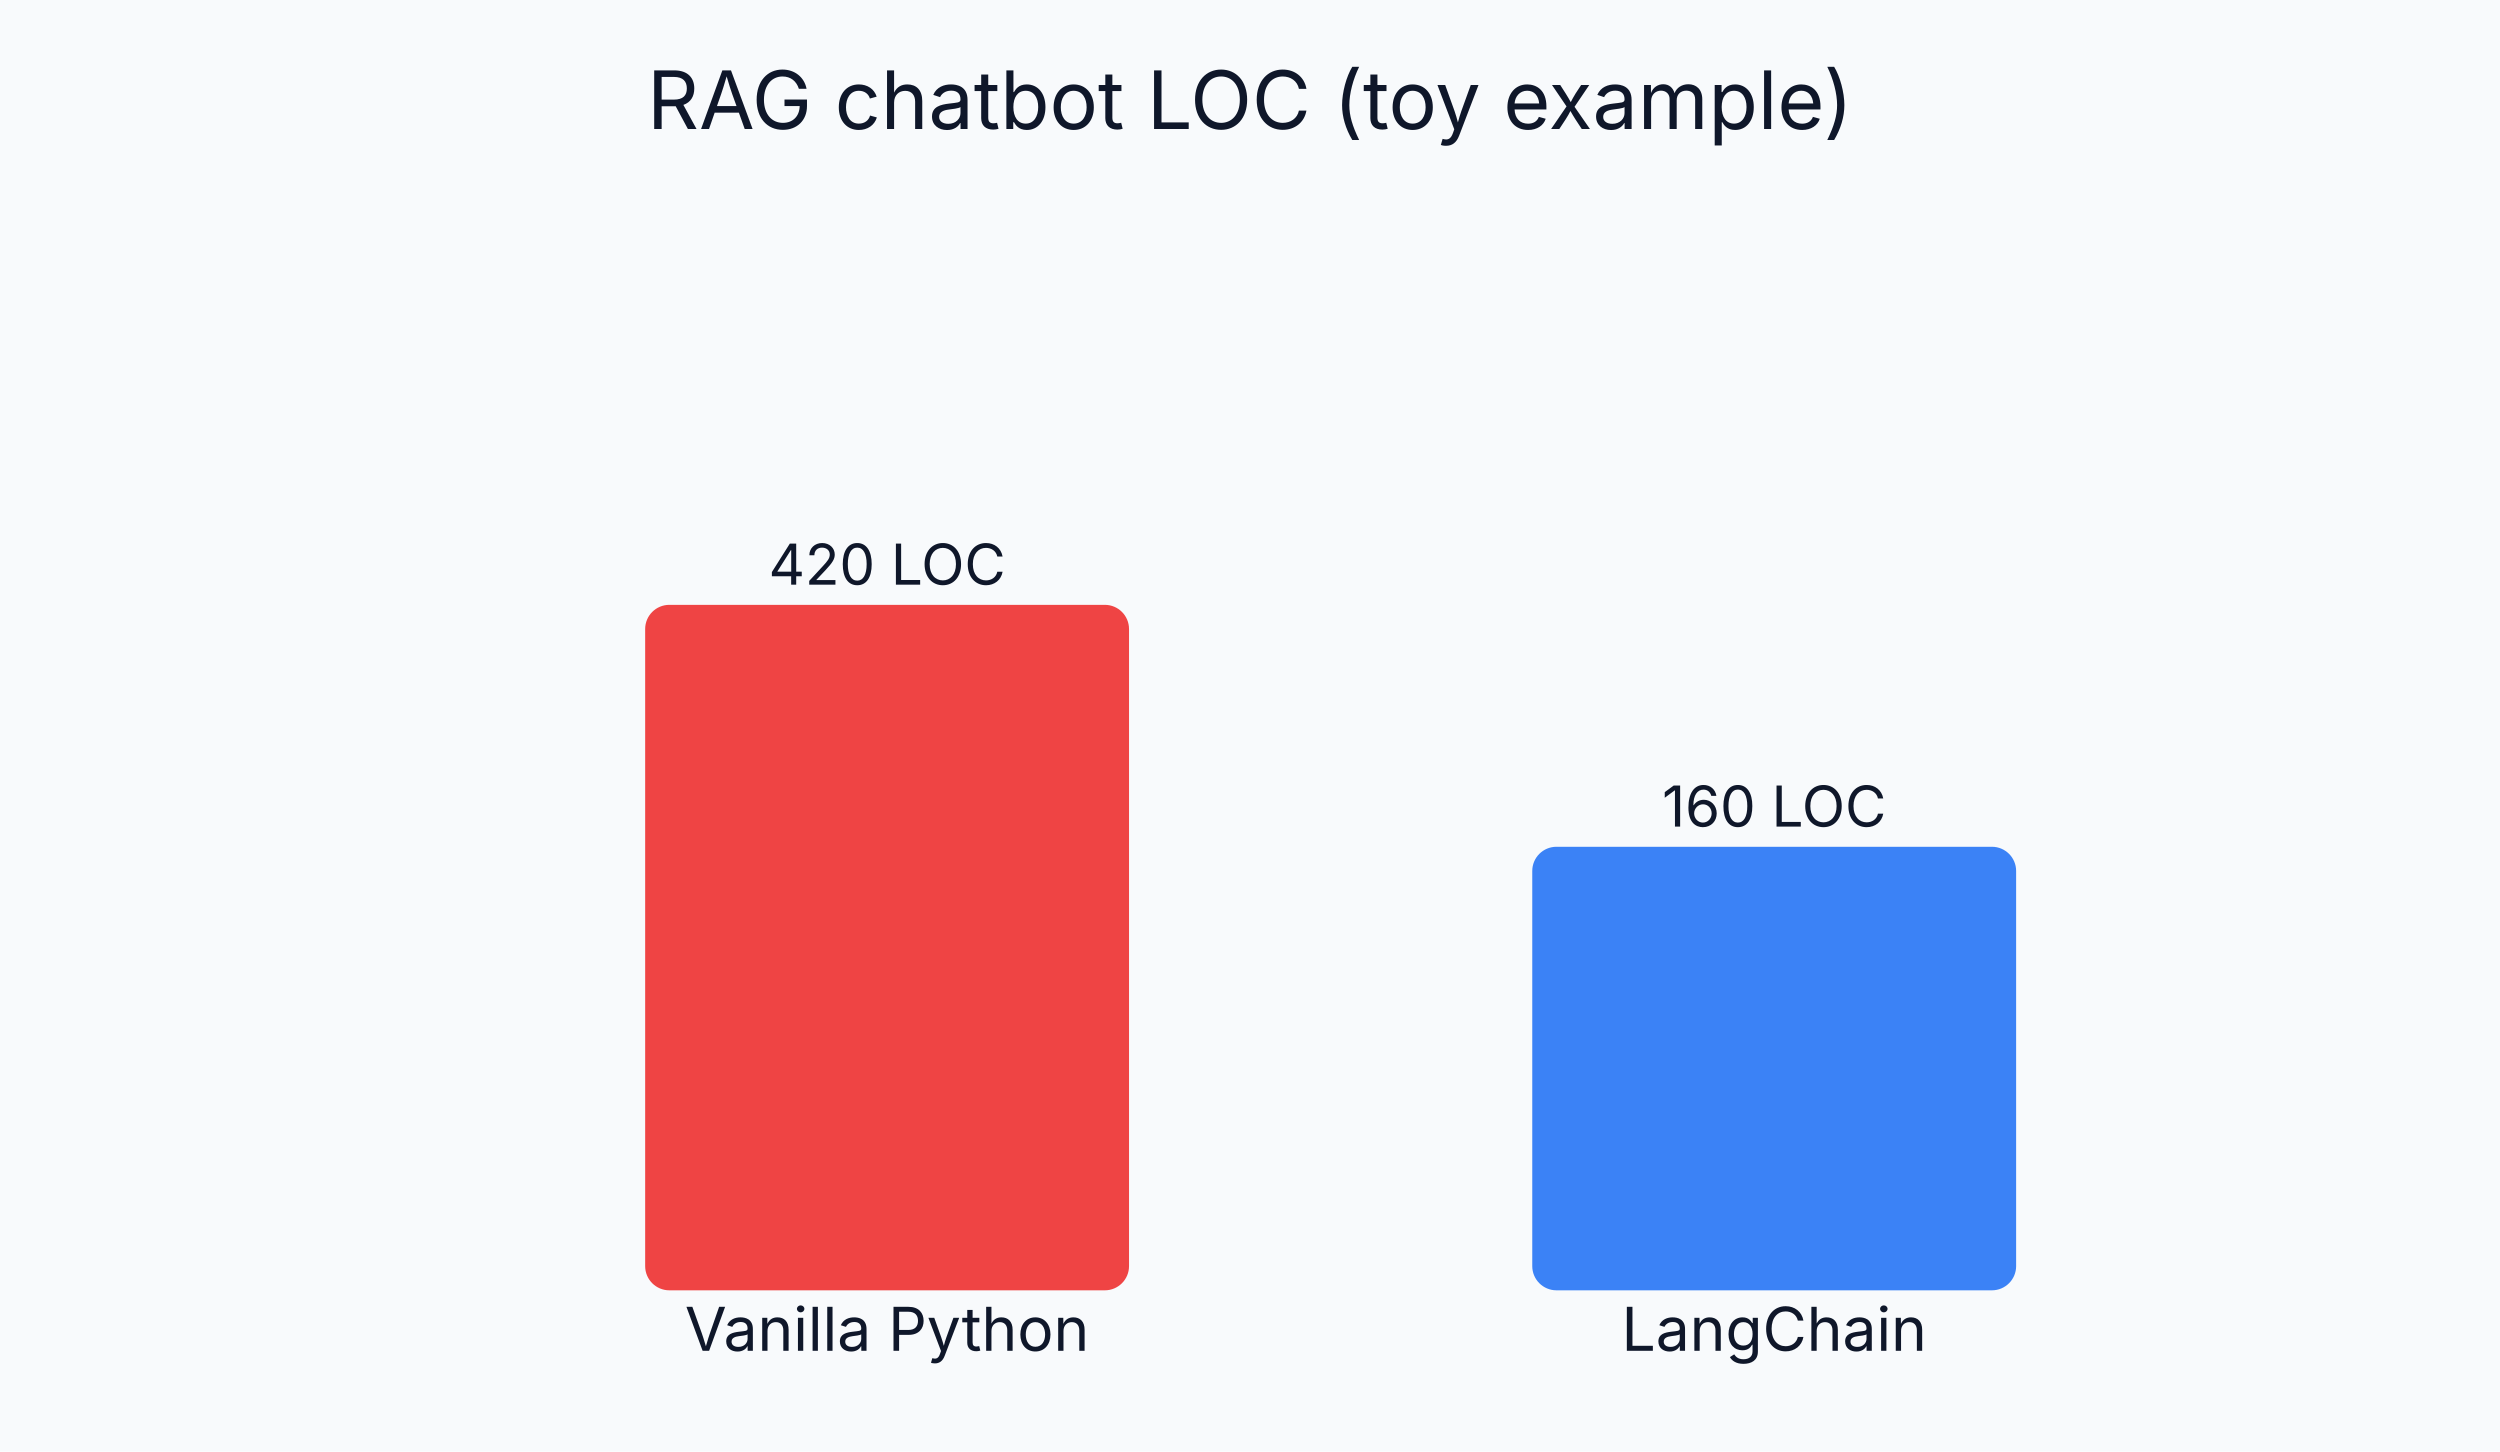
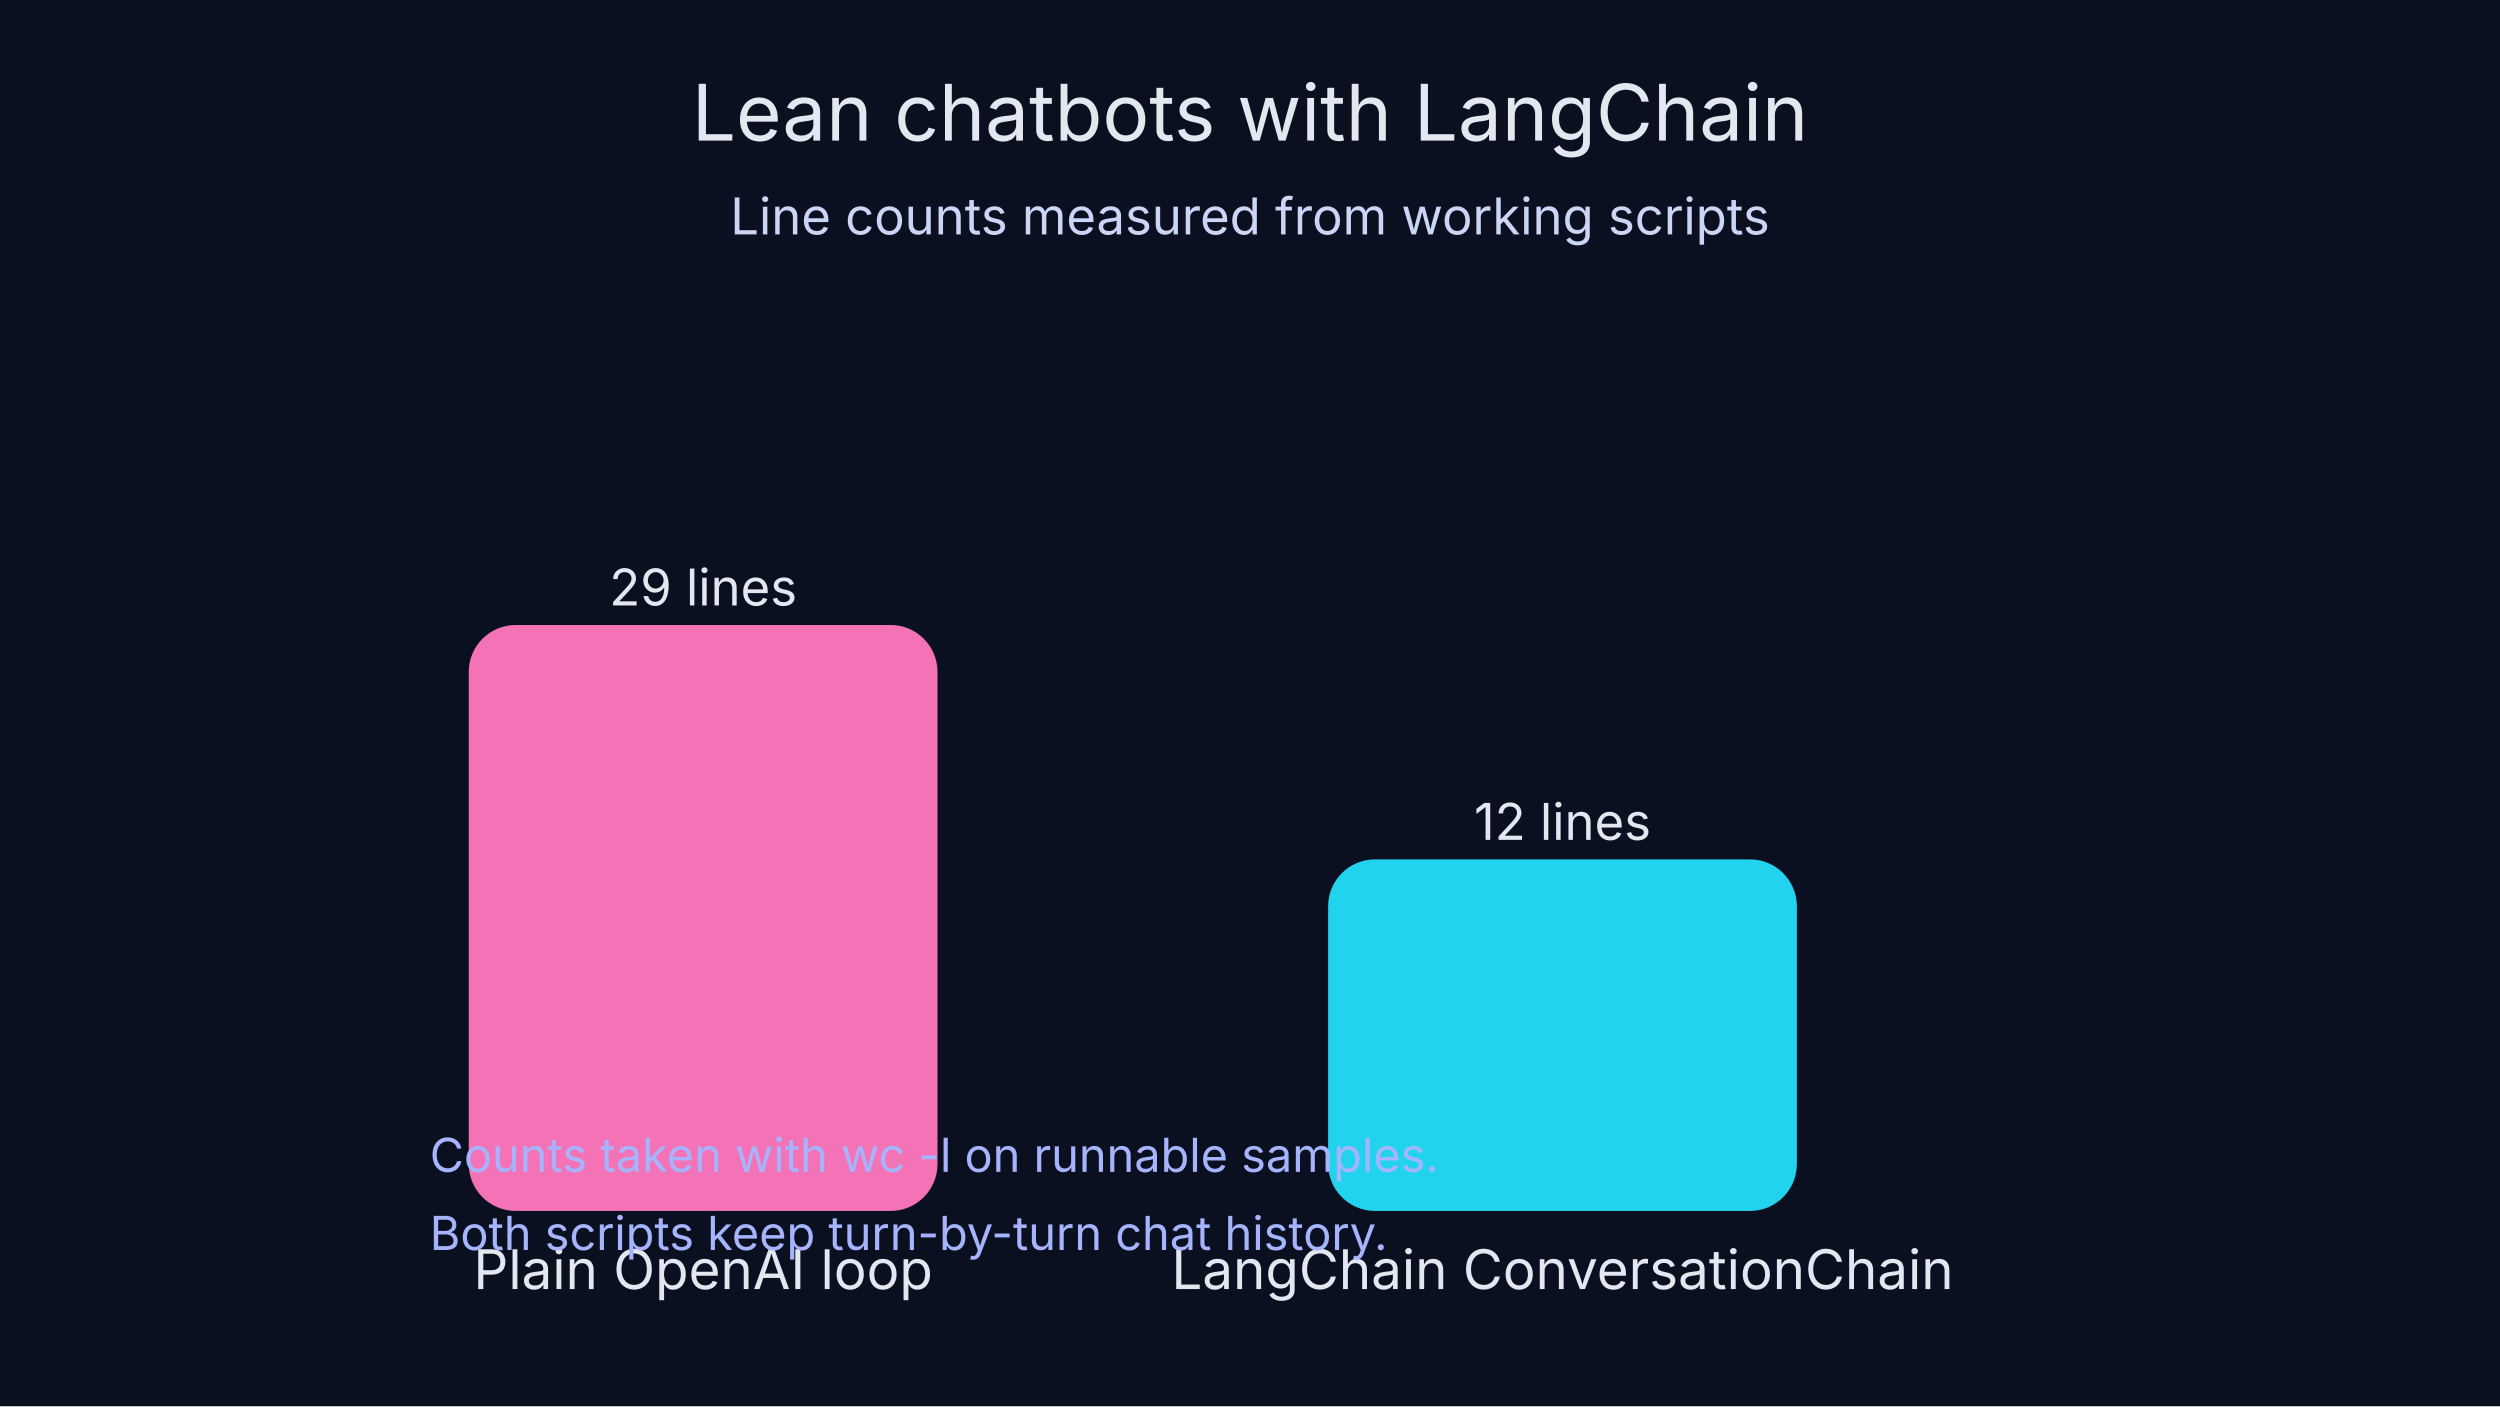
- <svg xmlns="http://www.w3.org/2000/svg" width="620" height="360" aria-labelledby="title desc" role="img">
-   <rect width="620" height="360" fill="#f8fafc" />
-   <text x="310" y="32" text-anchor="middle" font-family="Inter,Arial" font-size="20" fill="#0f172a">RAG chatbot LOC (toy example)</text>
-   <g transform="translate(120,70)" font-family="Inter,Arial">
-     <rect x="40" y="80" width="120" height="170" fill="#ef4444" rx="6" />
-     <text x="100" y="265" text-anchor="middle" font-size="15" fill="#0f172a">Vanilla Python</text>
-     <text x="100" y="75" text-anchor="middle" font-size="14" fill="#0f172a">420 LOC</text>
-     <rect x="260" y="140" width="120" height="110" fill="#3b82f6" rx="6" />
-     <text x="320" y="265" text-anchor="middle" font-size="15" fill="#0f172a">LangChain</text>
-     <text x="320" y="135" text-anchor="middle" font-size="14" fill="#0f172a">160 LOC</text>
-     <text x="190" y="300" font-size="13" fill="#475569">Less boilerplate, more naps.</text>
+ <svg xmlns="http://www.w3.org/2000/svg" width="640" height="360" aria-labelledby="title desc" role="img">
+   <rect width="640" height="360" fill="#0b1021" />
+   <text x="320" y="36" text-anchor="middle" font-family="'Inter', Arial" font-size="20" fill="#e2e8f0">Lean chatbots with LangChain</text>
+   <text x="320" y="60" text-anchor="middle" font-family="'Inter', Arial" font-size="13" fill="#cbd5f5">Line counts measured from working scripts</text>
+   <g transform="translate(80,90)">
+     <rect x="40" y="70" width="120" height="150" fill="#f472b6" rx="12" />
+     <text x="100" y="240" text-anchor="middle" font-family="'Inter', Arial" font-size="14" fill="#e2e8f0">Plain OpenAI loop</text>
+     <text x="100" y="65" text-anchor="middle" font-family="'Inter', Arial" font-size="13" fill="#e2e8f0">29 lines</text>
+     <rect x="260" y="130" width="120" height="90" fill="#22d3ee" rx="12" />
+     <text x="320" y="240" text-anchor="middle" font-family="'Inter', Arial" font-size="14" fill="#e2e8f0">LangChain ConversationChain</text>
+     <text x="320" y="125" text-anchor="middle" font-family="'Inter', Arial" font-size="13" fill="#e2e8f0">12 lines</text>
+   </g>
+   <g fill="#a5b4fc" font-family="'Inter', Arial" font-size="12">
+     <text x="110" y="300">Counts taken with wc -l on runnable samples.</text>
+     <text x="110" y="320">Both scripts keep turn-by-turn chat history.</text>
  </g>
</svg>
